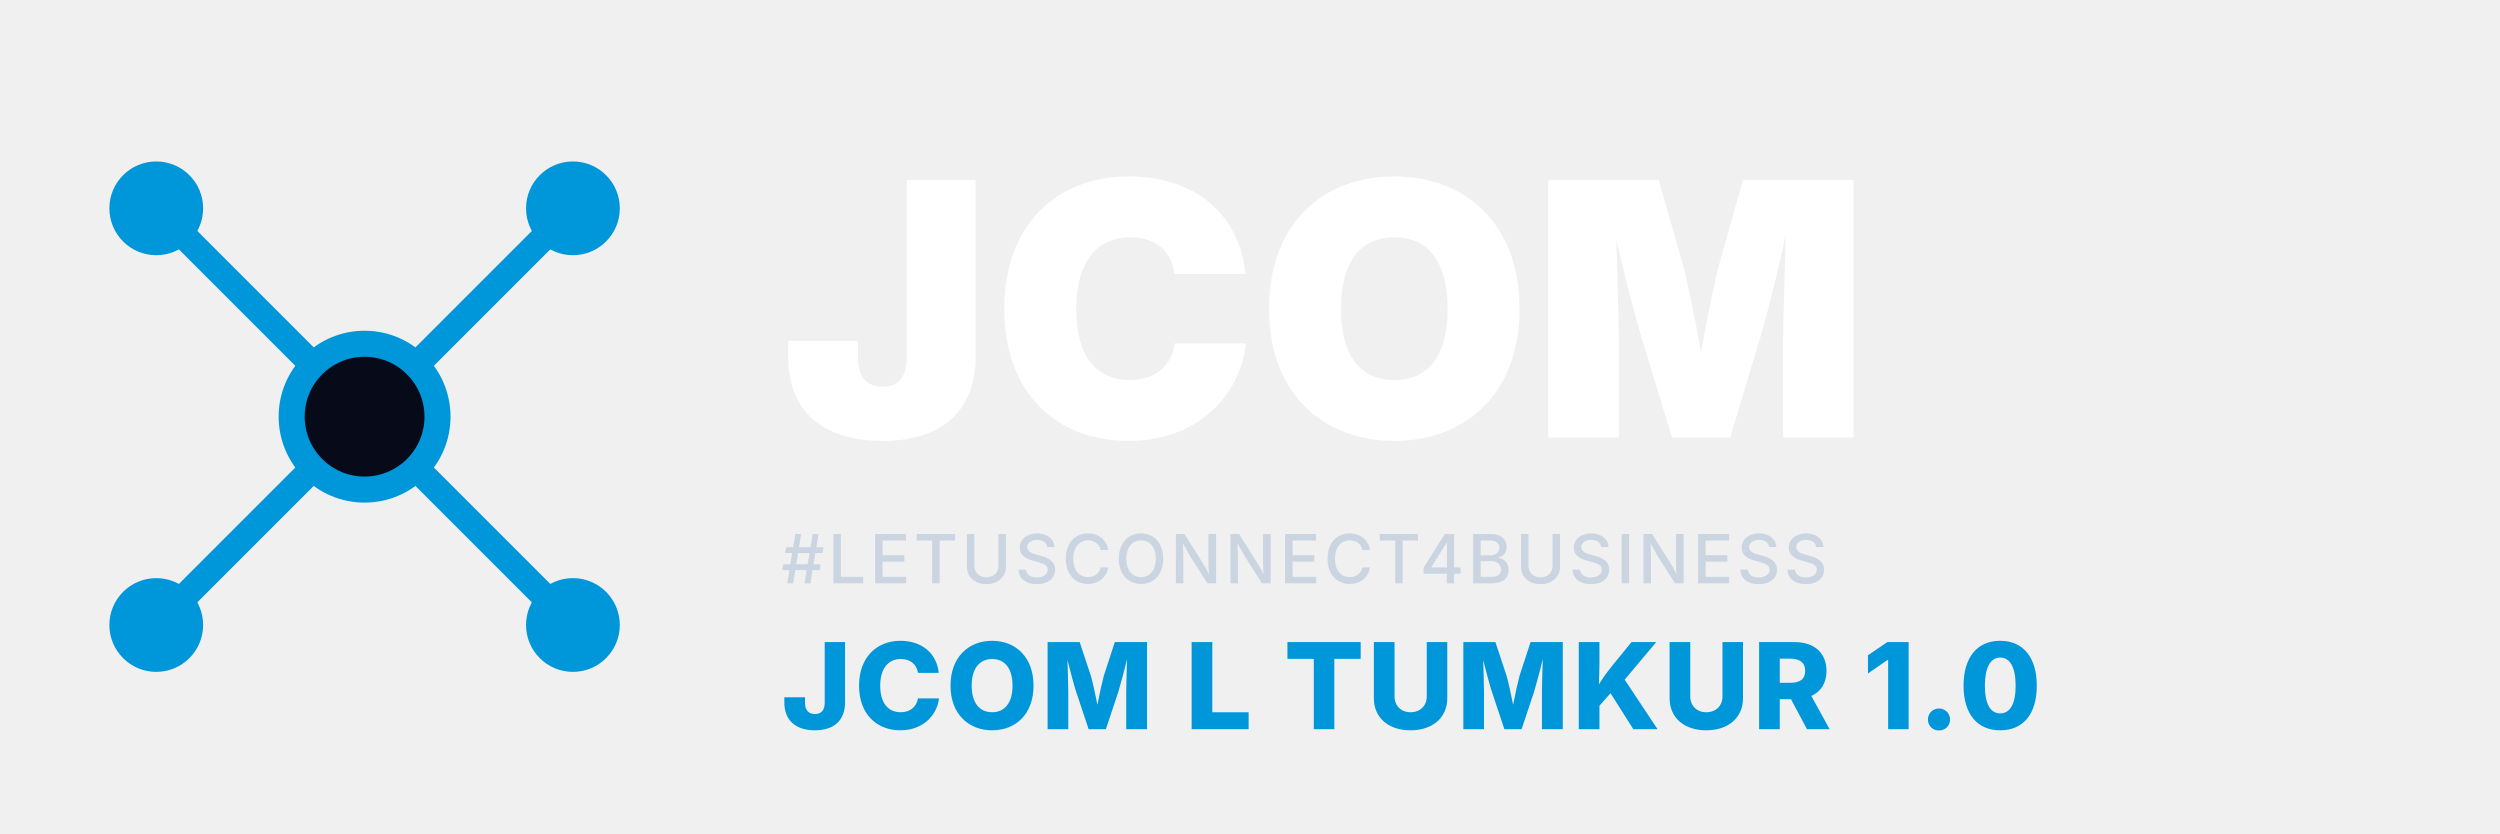
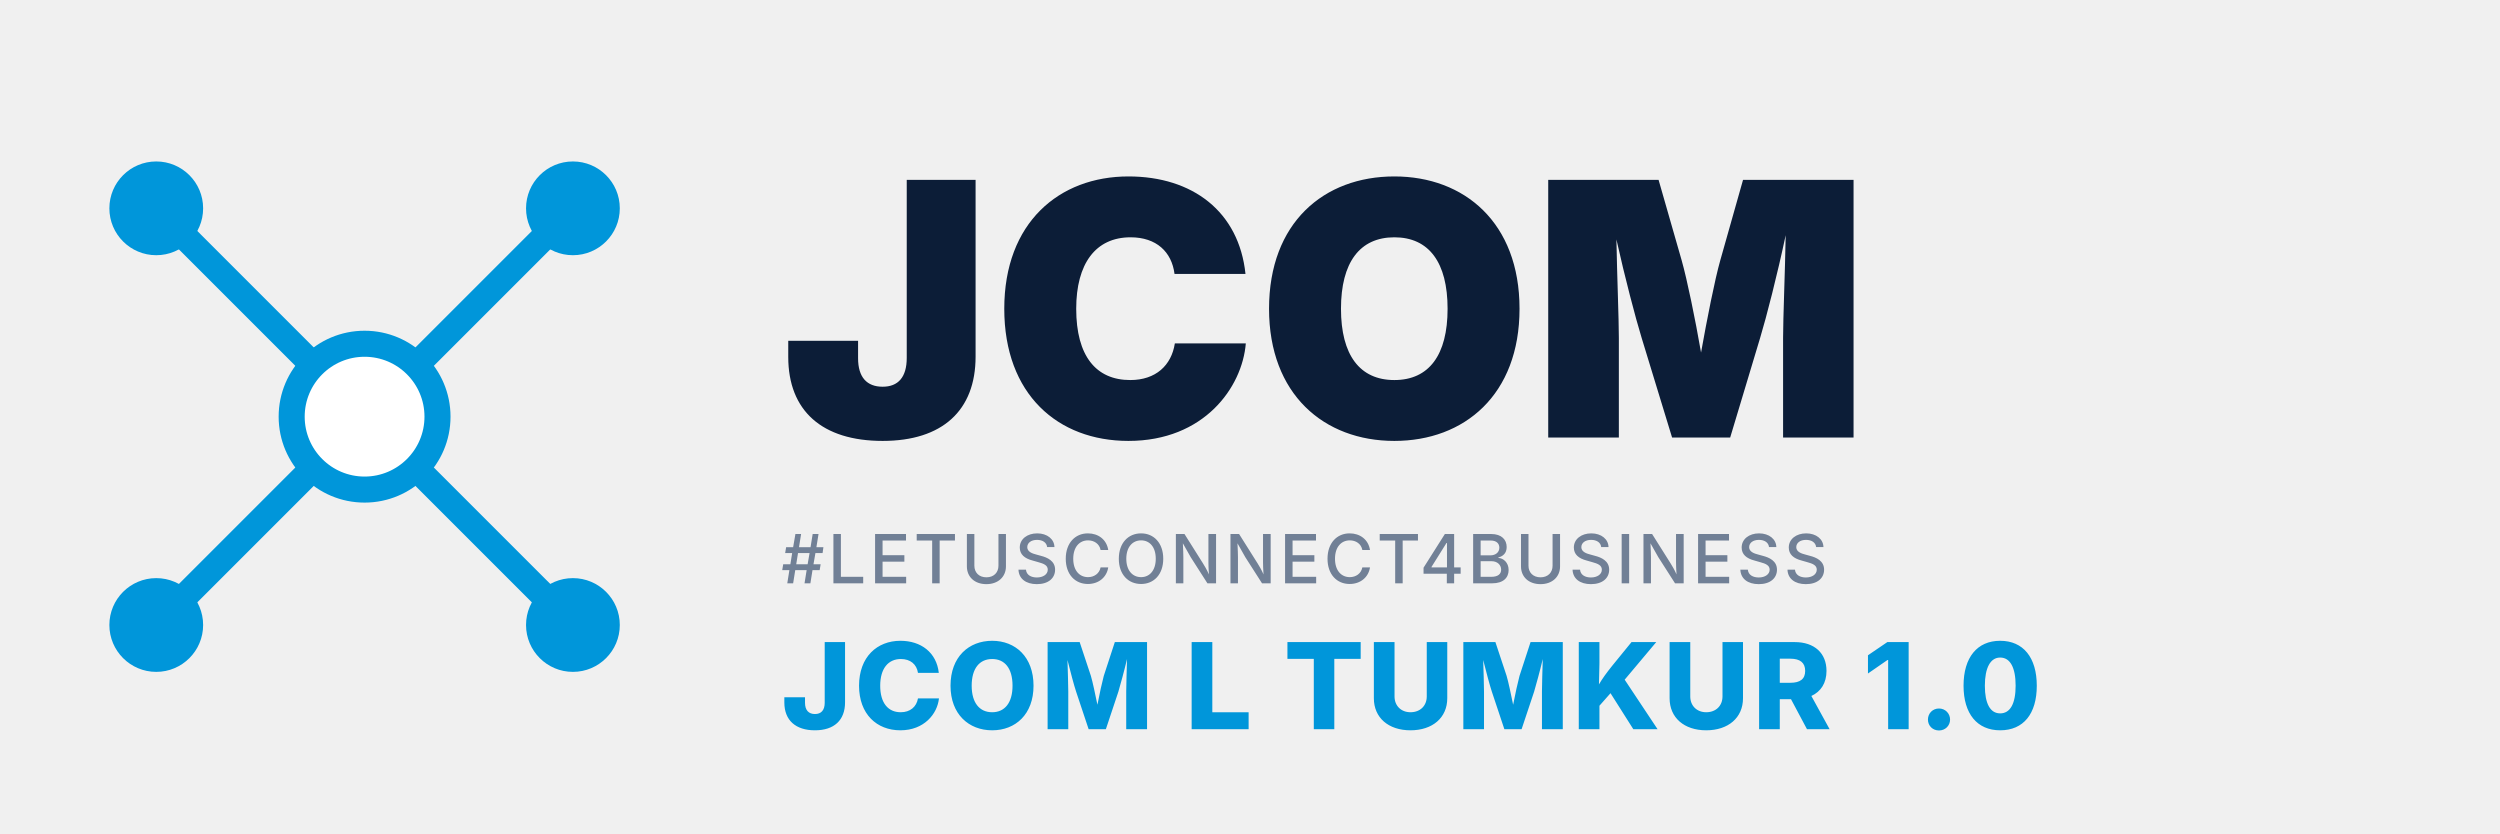
<svg xmlns="http://www.w3.org/2000/svg" viewBox="0 0 240 80" width="240" height="80">
  <g transform="translate(10, 15)">
    <line x1="25" y1="25" x2="5" y2="5" stroke="#0096da" stroke-width="2.5" />
    <line x1="25" y1="25" x2="45" y2="5" stroke="#0096da" stroke-width="2.5" />
    <line x1="25" y1="25" x2="5" y2="45" stroke="#0096da" stroke-width="2.5" />
    <line x1="25" y1="25" x2="45" y2="45" stroke="#0096da" stroke-width="2.5" />
-     <circle cx="25" cy="25" r="7" fill="#070b19" stroke="#0096da" stroke-width="2.5" />
+     <circle cx="25" cy="25" r="7" fill="#ffffff" stroke="#0096da" stroke-width="2.5" />
    <circle cx="5" cy="5" r="4.5" fill="#0096da" />
    <circle cx="45" cy="5" r="4.5" fill="#0096da" />
    <circle cx="5" cy="45" r="4.5" fill="#0096da" />
    <circle cx="45" cy="45" r="4.5" fill="#0096da" />
  </g>
-   <text x="75" y="42" font-family="'Outfit', 'Inter', sans-serif" font-weight="900" fill="#ffffff" font-size="34">JCOM</text>
-   <text x="75" y="56" font-family="'Outfit', 'Inter', sans-serif" font-weight="500" fill="#cbd5e1" font-size="6.5" letter-spacing="0.05em">#LETUSCONNECT4BUSINESS</text>
+   <text x="75" y="42" font-family="'Outfit', 'Inter', sans-serif" font-weight="900" fill="#0c1d37" font-size="34">JCOM</text>
+   <text x="75" y="56" font-family="'Outfit', 'Inter', sans-serif" font-weight="500" fill="#718096" font-size="6.5" letter-spacing="0.05em">#LETUSCONNECT4BUSINESS</text>
  <text x="75" y="70" font-family="'Outfit', 'Inter', sans-serif" font-weight="800" fill="#0096da" font-size="11.5" letter-spacing="0.02em">JCOM L TUMKUR 1.0</text>
</svg>
